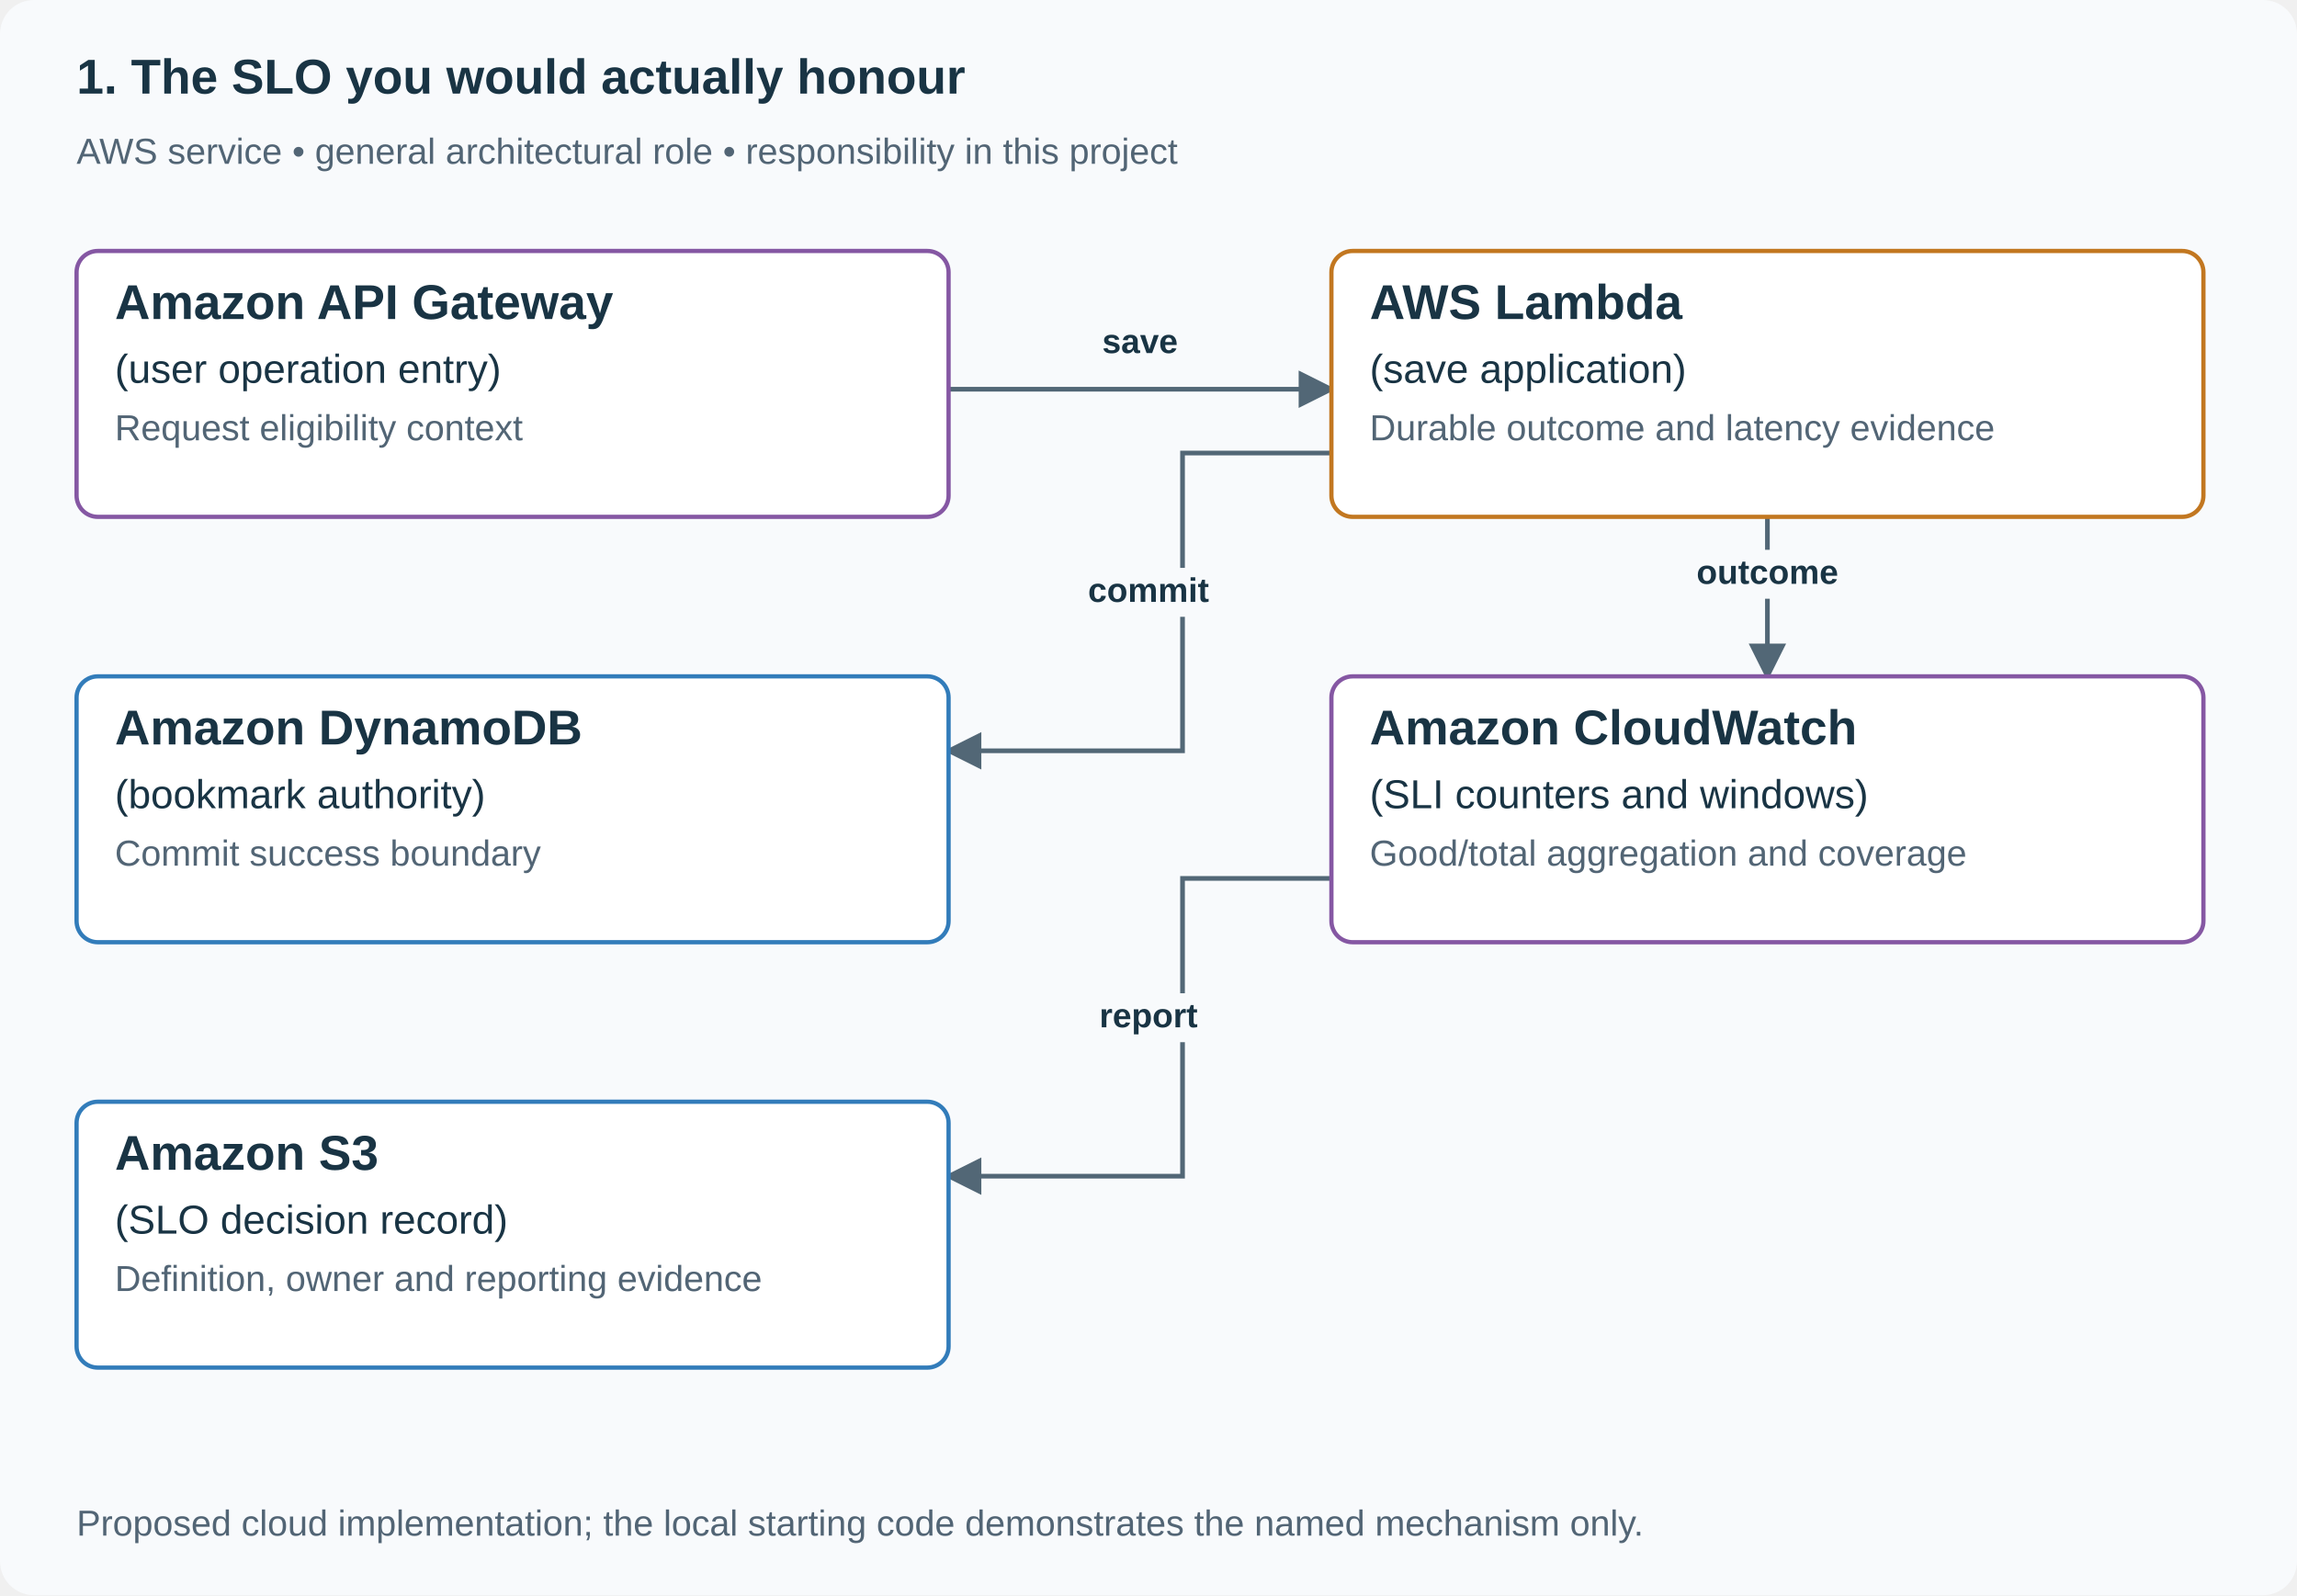
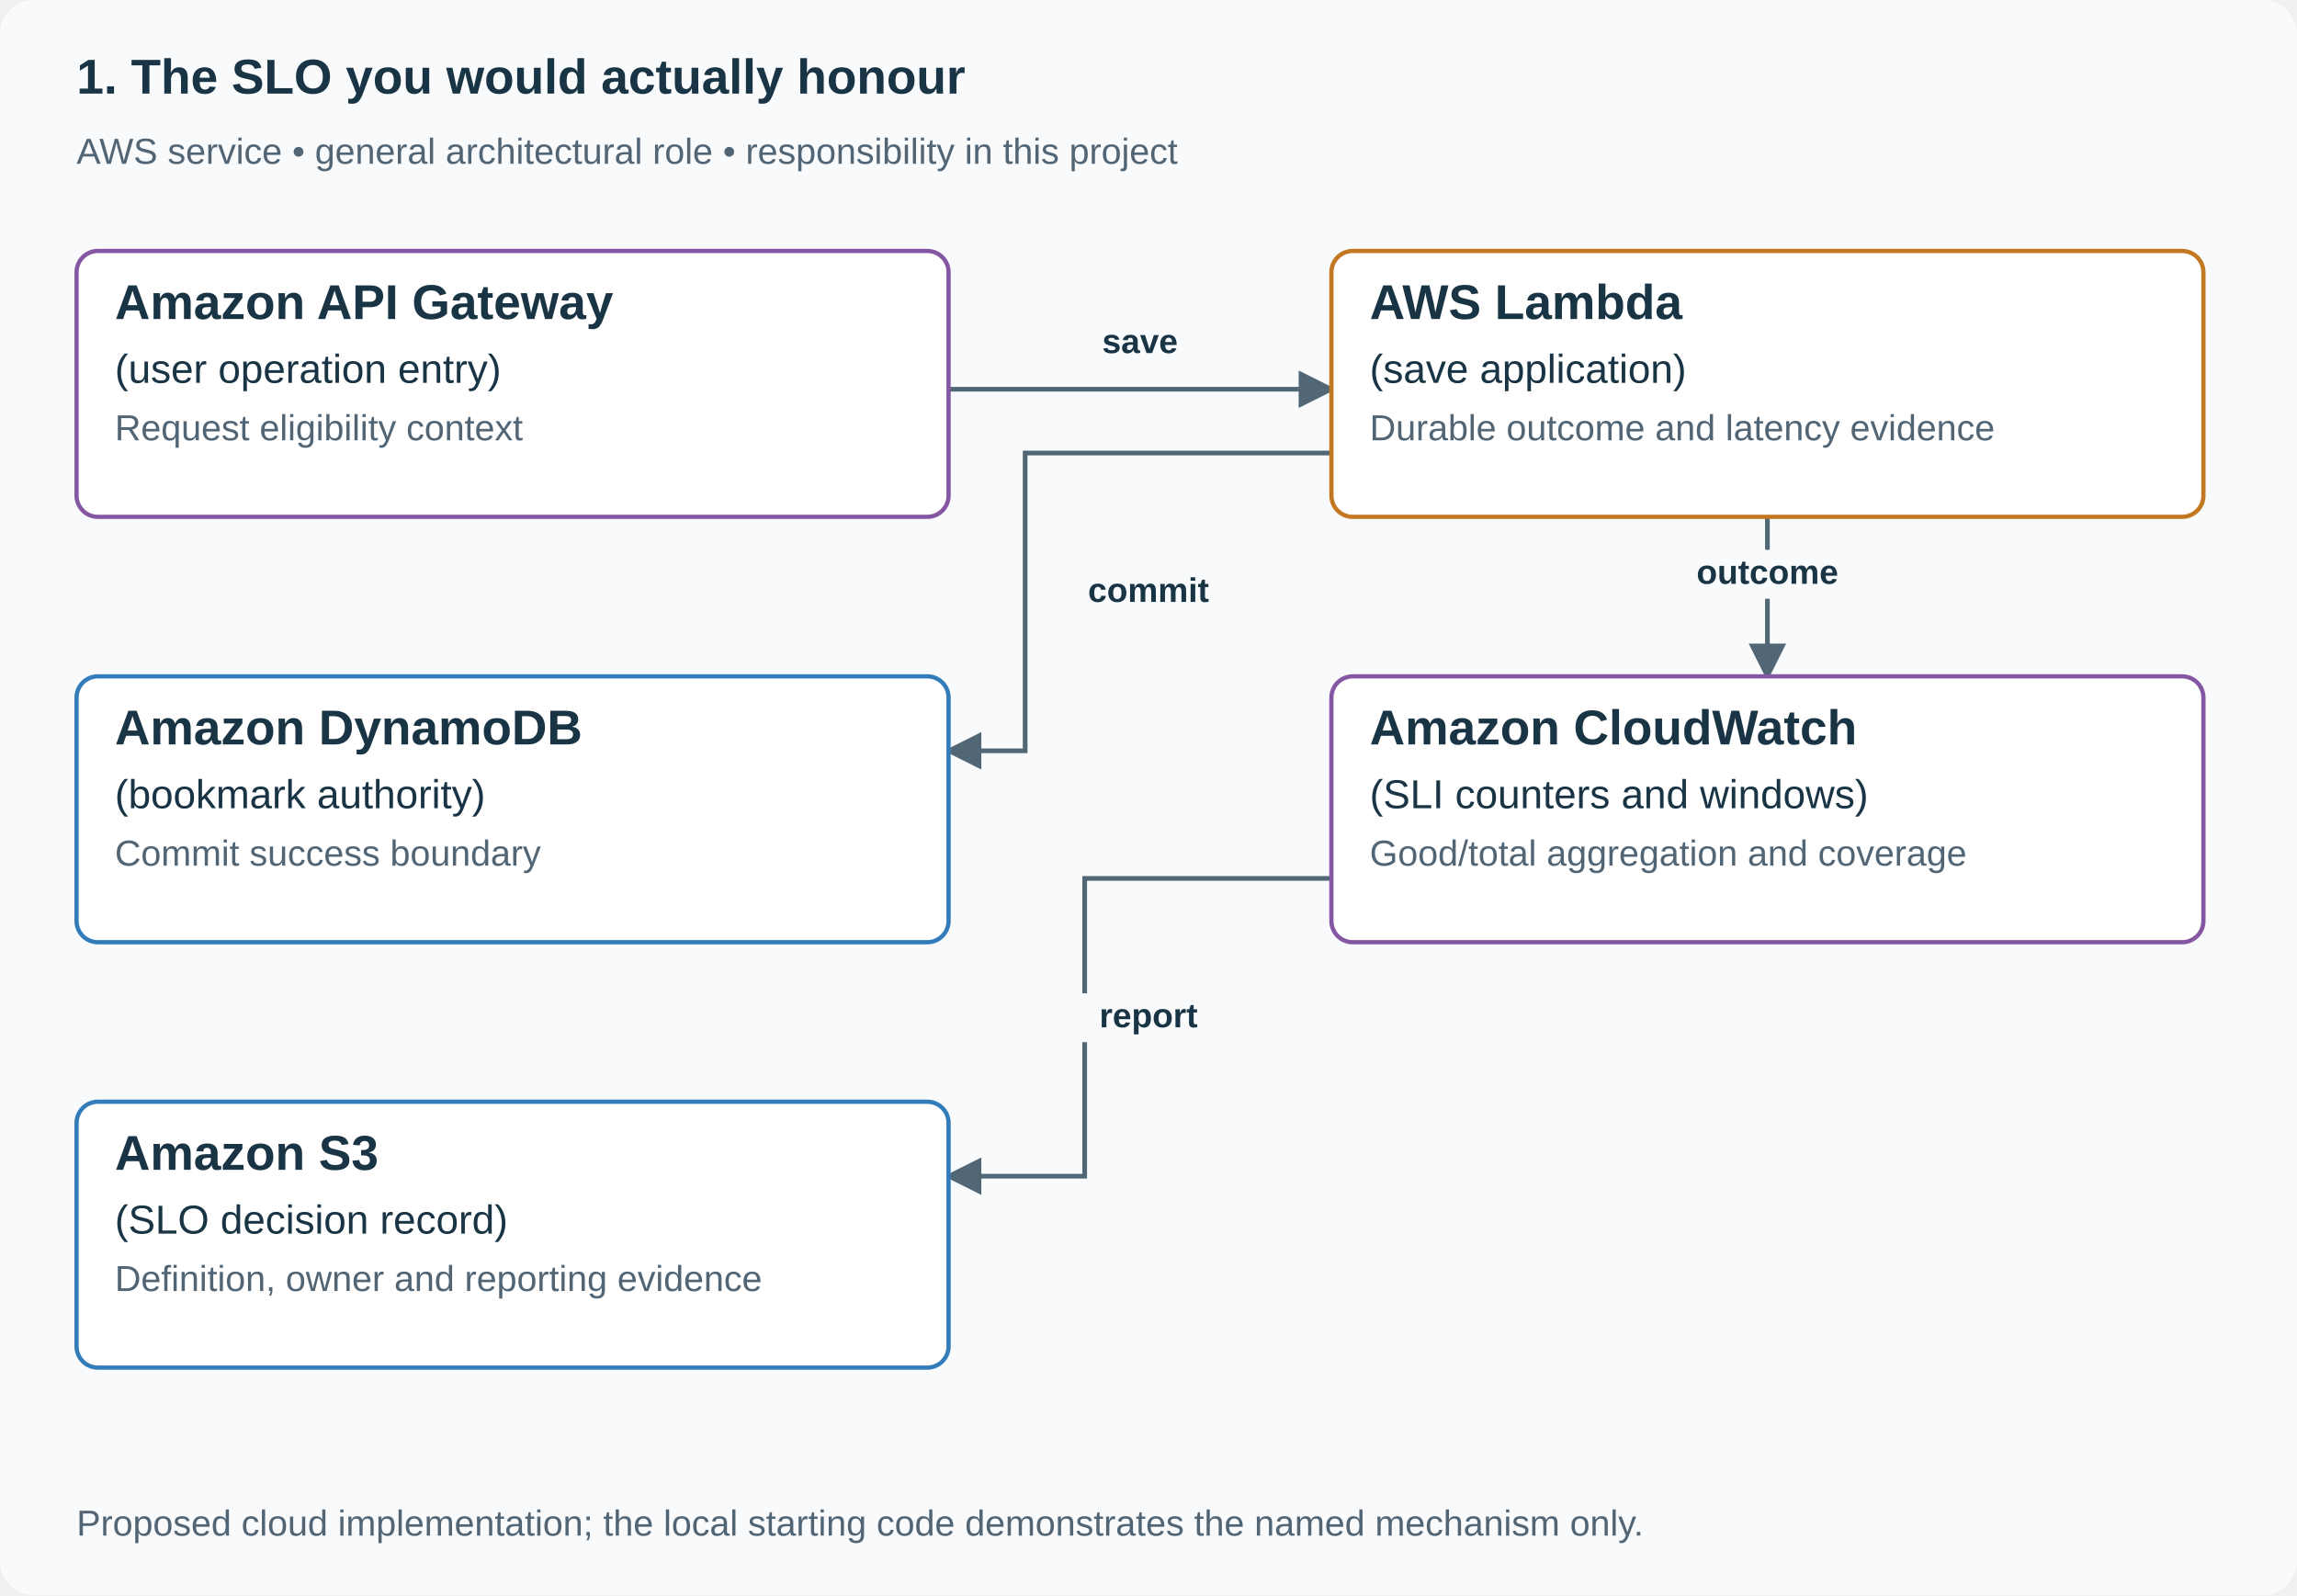
<svg xmlns="http://www.w3.org/2000/svg" width="1080" height="750" viewBox="0 0 1080 750" role="img" aria-labelledby="t d">
  <defs>
    <marker id="a" markerWidth="8" markerHeight="8" refX="7" refY="4" orient="auto">
      <path d="M0 0L8 4L0 8Z" fill="#526776" />
    </marker>
  </defs>
  <rect width="1080" height="750" rx="16" fill="#f8fafc" />
  <style>text{font-family:Arial,sans-serif;fill:#193444}.name{font-size:23px;font-weight:bold}.role{font-size:19px}.detail{font-size:17px;fill:#526575}.edge{font-size:16px;font-weight:bold}</style>
  <text x="36" y="44" class="name" style="font-size:23px">1. The SLO you would actually honour</text>
  <text x="36" y="77" class="detail">AWS service • general architectural role • responsibility in this project</text>
  <path d="M446 183 L626 183" fill="none" stroke="#526776" stroke-width="2.2" marker-end="url(#a)" />
-   <rect x="511.2" y="150" width="49.6" height="23" fill="#f8fafc" />
-   <text x="536.0" y="166" class="edge" text-anchor="middle">save</text>
-   <path d="M626 213 L556 213 L556 353 L446 353" fill="none" stroke="#526776" stroke-width="2.2" marker-end="url(#a)" />
-   <rect x="506.8" y="267.0" width="66.4" height="23" fill="#f8fafc" />
-   <text x="540" y="283.0" class="edge" text-anchor="middle">commit</text>
+   <g transform="translate(536.0 166) rotate(0)">
+     <rect x="-24.8" y="-16" width="49.6" height="23" fill="#f8fafc" />
+     <text x="0" y="0" class="edge" text-anchor="middle">save</text>
+   </g>
+   <path d="M626 213 L482 213 L482 353 L446 353" fill="none" stroke="#526776" stroke-width="2.2" marker-end="url(#a)" />
+   <g transform="translate(540 283.0) rotate(0)">
+     <rect x="-33.2" y="-16" width="66.4" height="23" fill="#f8fafc" />
+     <text x="0" y="0" class="edge" text-anchor="middle">commit</text>
+   </g>
  <path d="M831 243 L831 318" fill="none" stroke="#526776" stroke-width="2.2" marker-end="url(#a)" />
-   <rect x="793.6" y="258.5" width="74.8" height="23" fill="#f8fafc" />
-   <text x="831" y="274.5" class="edge" text-anchor="middle">outcome</text>
-   <path d="M626 413 L556 413 L556 553 L446 553" fill="none" stroke="#526776" stroke-width="2.2" marker-end="url(#a)" />
-   <rect x="506.8" y="467.0" width="66.4" height="23" fill="#f8fafc" />
-   <text x="540" y="483.0" class="edge" text-anchor="middle">report</text>
+   <g transform="translate(831 274.5) rotate(0)">
+     <rect x="-37.4" y="-16" width="74.8" height="23" fill="#f8fafc" />
+     <text x="0" y="0" class="edge" text-anchor="middle">outcome</text>
+   </g>
+   <path d="M626 413 L510 413 L510 553 L446 553" fill="none" stroke="#526776" stroke-width="2.2" marker-end="url(#a)" />
+   <g transform="translate(540 483.0) rotate(0)">
+     <rect x="-33.2" y="-16" width="66.4" height="23" fill="#f8fafc" />
+     <text x="0" y="0" class="edge" text-anchor="middle">report</text>
+   </g>
  <rect x="36" y="118" width="410" height="125" rx="10" fill="white" stroke="#8557a3" stroke-width="2" />
  <text x="54" y="150" class="name" style="font-size:23px">Amazon API Gateway</text>
-   <text x="54" y="180" class="role">(user operation entry)</text>
-   <text x="54" y="207" class="detail">Request eligibility context</text>
+   <text x="54" y="180" class="role" style="font-size:19px">(user operation entry)</text>
+   <text x="54" y="207" class="detail" style="font-size:17px">Request eligibility context</text>
  <rect x="626" y="118" width="410" height="125" rx="10" fill="white" stroke="#c27720" stroke-width="2" />
  <text x="644" y="150" class="name" style="font-size:23px">AWS Lambda</text>
-   <text x="644" y="180" class="role">(save application)</text>
-   <text x="644" y="207" class="detail">Durable outcome and latency evidence</text>
+   <text x="644" y="180" class="role" style="font-size:19px">(save application)</text>
+   <text x="644" y="207" class="detail" style="font-size:17px">Durable outcome and latency evidence</text>
  <rect x="36" y="318" width="410" height="125" rx="10" fill="white" stroke="#327cba" stroke-width="2" />
  <text x="54" y="350" class="name" style="font-size:23px">Amazon DynamoDB</text>
-   <text x="54" y="380" class="role">(bookmark authority)</text>
-   <text x="54" y="407" class="detail">Commit success boundary</text>
+   <text x="54" y="380" class="role" style="font-size:19px">(bookmark authority)</text>
+   <text x="54" y="407" class="detail" style="font-size:17px">Commit success boundary</text>
  <rect x="626" y="318" width="410" height="125" rx="10" fill="white" stroke="#8557a3" stroke-width="2" />
  <text x="644" y="350" class="name" style="font-size:23px">Amazon CloudWatch</text>
-   <text x="644" y="380" class="role">(SLI counters and windows)</text>
-   <text x="644" y="407" class="detail">Good/total aggregation and coverage</text>
+   <text x="644" y="380" class="role" style="font-size:19px">(SLI counters and windows)</text>
+   <text x="644" y="407" class="detail" style="font-size:17px">Good/total aggregation and coverage</text>
  <rect x="36" y="518" width="410" height="125" rx="10" fill="white" stroke="#327cba" stroke-width="2" />
  <text x="54" y="550" class="name" style="font-size:23px">Amazon S3</text>
-   <text x="54" y="580" class="role">(SLO decision record)</text>
-   <text x="54" y="607" class="detail">Definition, owner and reporting evidence</text>
+   <text x="54" y="580" class="role" style="font-size:19px">(SLO decision record)</text>
+   <text x="54" y="607" class="detail" style="font-size:17px">Definition, owner and reporting evidence</text>
  <text x="36" y="722" class="detail">Proposed cloud implementation; the local starting code demonstrates the named mechanism only.</text>
</svg>
